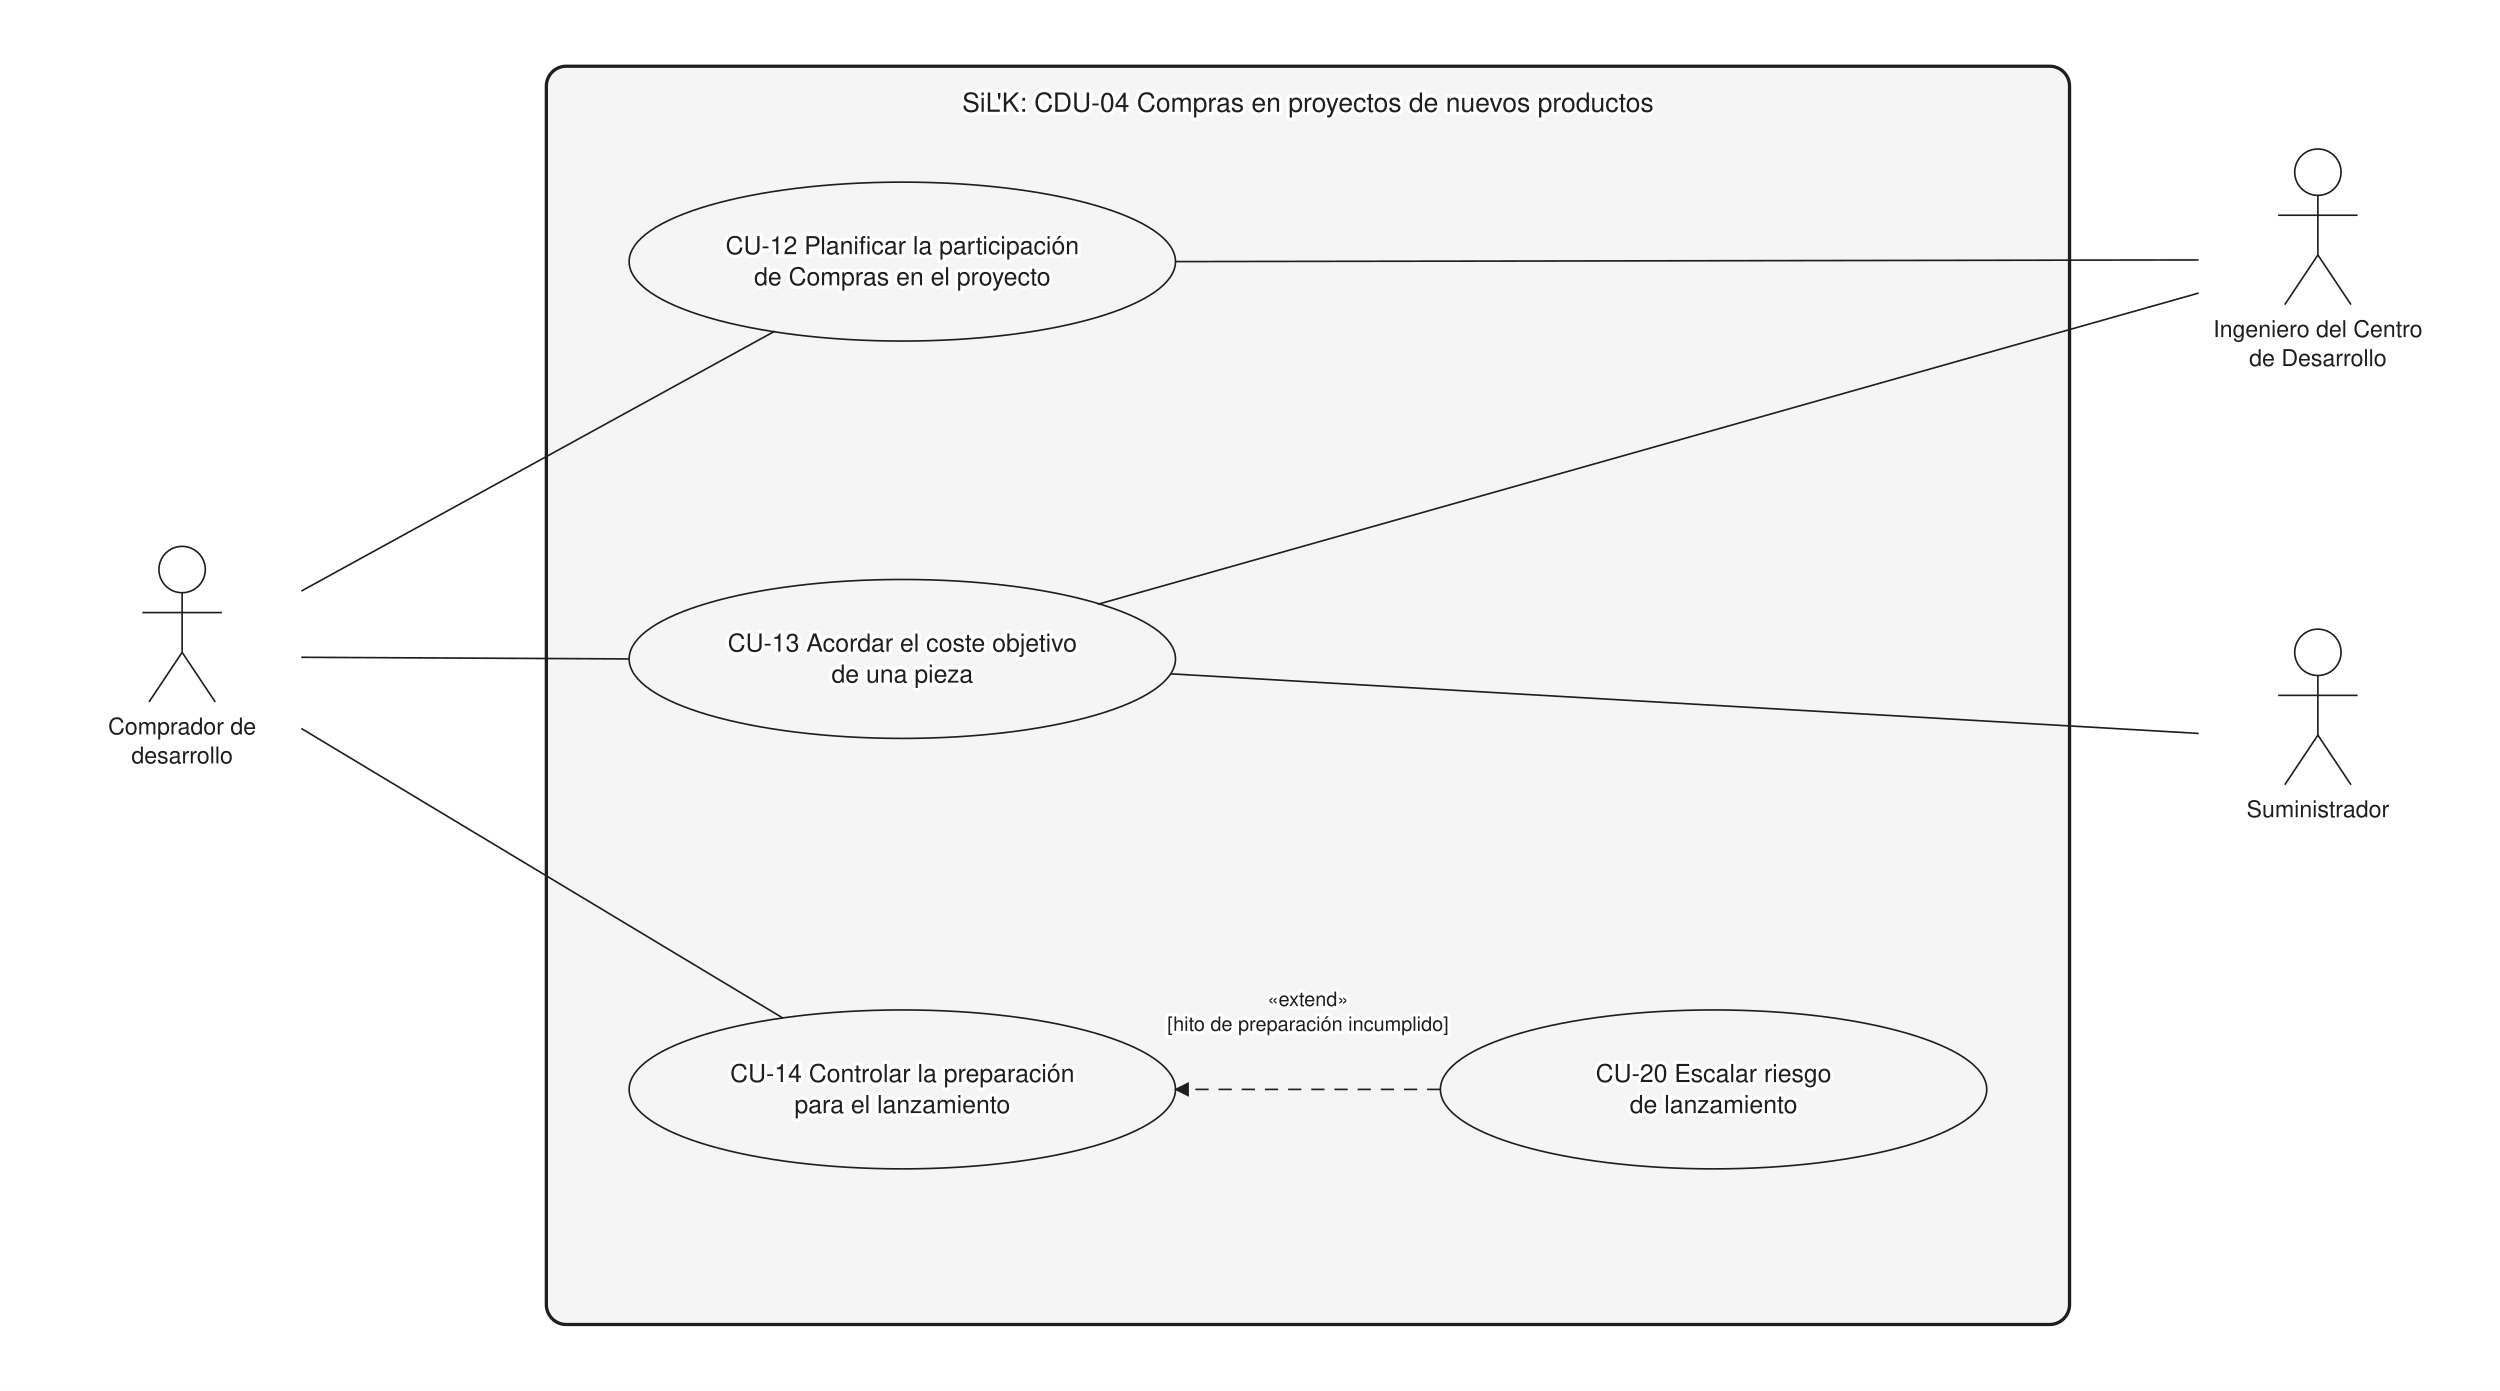
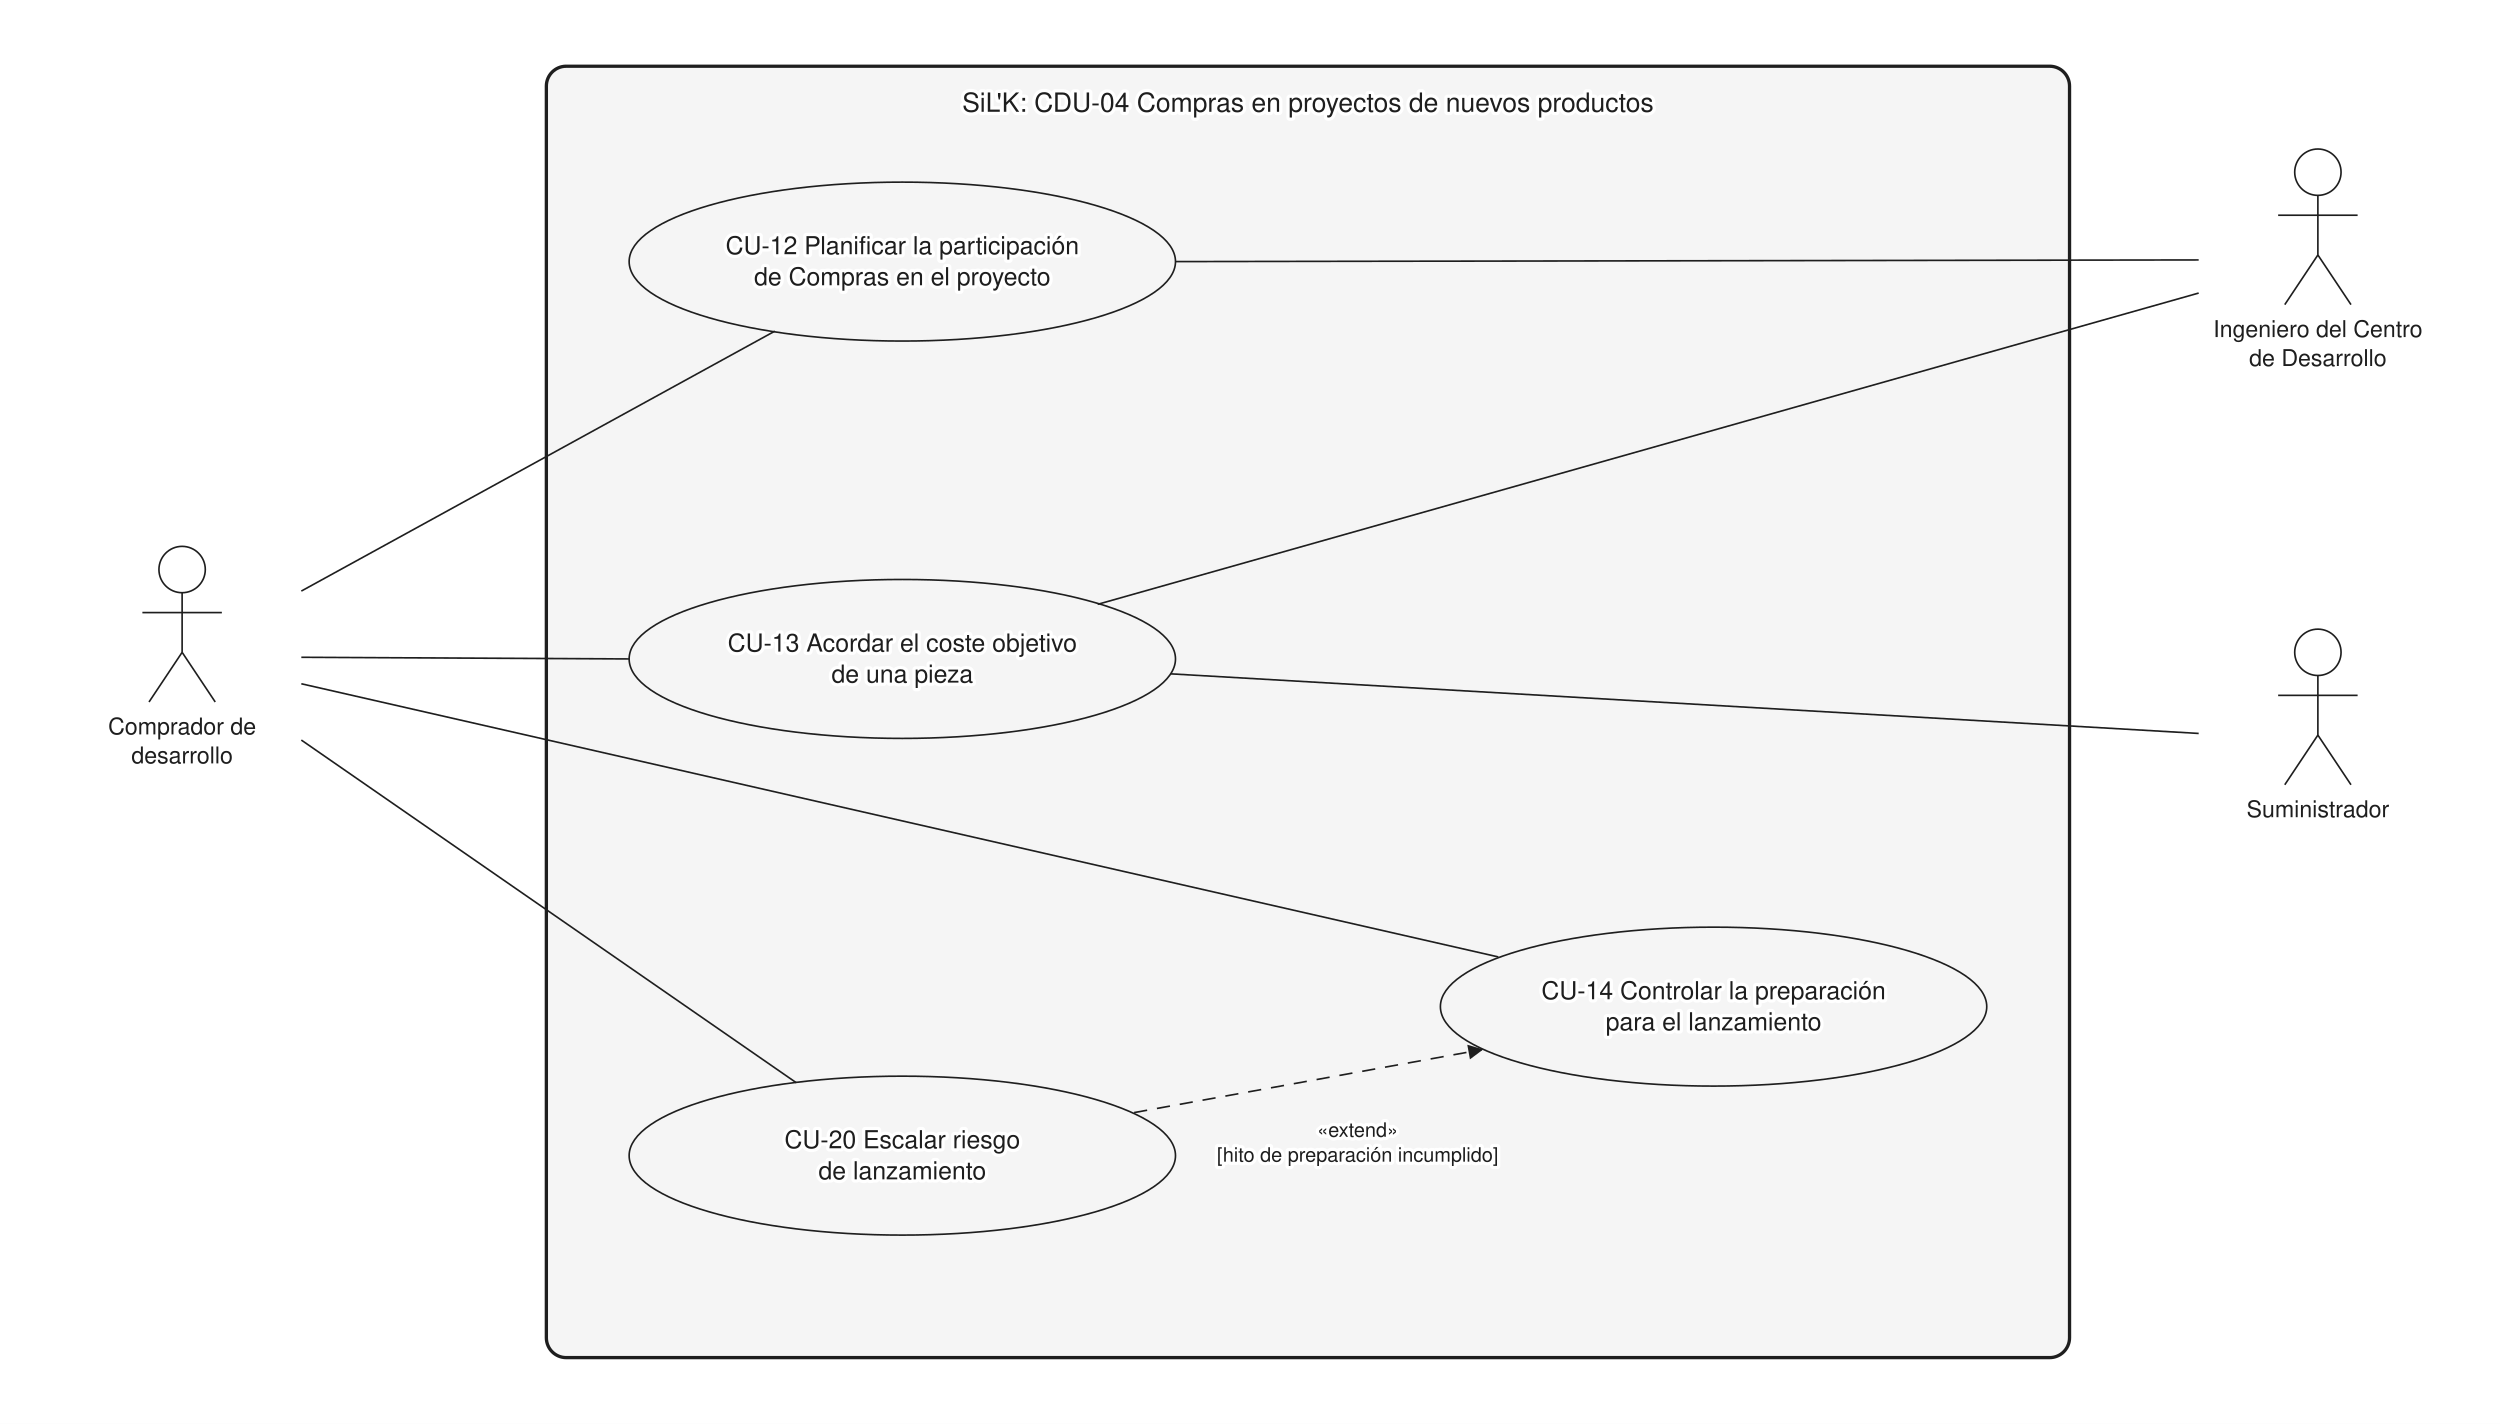
- <svg xmlns="http://www.w3.org/2000/svg" viewBox="90 0 1510 840" width="1510" height="840" font-family="Helvetica, Arial, sans-serif">
+ <svg xmlns="http://www.w3.org/2000/svg" viewBox="90 0 1510 860" width="1510" height="860" font-family="Helvetica, Arial, sans-serif">
  <defs>
    <marker id="gen" viewBox="0 0 12 12" refX="11" refY="6" markerWidth="12" markerHeight="12" orient="auto">
      <polygon points="0,0 12,6 0,12" fill="#ffffff" stroke="#1e1e1e" stroke-width="1" />
    </marker>
    <marker id="flecha" viewBox="0 0 10 10" refX="9" refY="5" markerWidth="9" markerHeight="9" orient="auto">
      <polygon points="0,0 10,5 0,10" fill="#1e1e1e" />
    </marker>
  </defs>
-   <rect x="90" y="0" width="1510" height="840" fill="#ffffff" />
-   <rect x="420" y="40" width="920" height="760" rx="12" fill="#f5f5f5" stroke="#1e1e1e" stroke-width="2" />
+   <rect x="90" y="0" width="1510" height="860" fill="#ffffff" />
+   <rect x="420" y="40" width="920" height="780" rx="12" fill="#f5f5f5" stroke="#1e1e1e" stroke-width="2" />
  <text x="880.0" y="67.52" font-size="16" fill="#1e1e1e" text-anchor="middle" paint-order="stroke" stroke="#ffffff" stroke-width="4" stroke-linejoin="round">SiL'K: CDU-04 Compras en proyectos de nuevos productos</text>
  <ellipse cx="635.0" cy="158.0" rx="165.0" ry="48.0" fill="none" stroke="#1e1e1e" stroke-width="1" />
  <text x="635.0" y="153.55" font-size="15" fill="#1e1e1e" text-anchor="middle" paint-order="stroke" stroke="#ffffff" stroke-width="4" stroke-linejoin="round">CU-12 Planificar la participación</text>
  <text x="635.0" y="172.3" font-size="15" fill="#1e1e1e" text-anchor="middle" paint-order="stroke" stroke="#ffffff" stroke-width="4" stroke-linejoin="round">de Compras en el proyecto</text>
  <ellipse cx="635.0" cy="398.0" rx="165.0" ry="48.0" fill="none" stroke="#1e1e1e" stroke-width="1" />
  <text x="635.0" y="393.55" font-size="15" fill="#1e1e1e" text-anchor="middle" paint-order="stroke" stroke="#ffffff" stroke-width="4" stroke-linejoin="round">CU-13 Acordar el coste objetivo</text>
  <text x="635.0" y="412.3" font-size="15" fill="#1e1e1e" text-anchor="middle" paint-order="stroke" stroke="#ffffff" stroke-width="4" stroke-linejoin="round">de una pieza</text>
-   <ellipse cx="635.0" cy="658.0" rx="165.0" ry="48.0" fill="none" stroke="#1e1e1e" stroke-width="1" />
-   <text x="635.0" y="653.55" font-size="15" fill="#1e1e1e" text-anchor="middle" paint-order="stroke" stroke="#ffffff" stroke-width="4" stroke-linejoin="round">CU-14 Controlar la preparación</text>
-   <text x="635.0" y="672.3" font-size="15" fill="#1e1e1e" text-anchor="middle" paint-order="stroke" stroke="#ffffff" stroke-width="4" stroke-linejoin="round">para el lanzamiento</text>
-   <ellipse cx="1125.0" cy="658.0" rx="165.0" ry="48.0" fill="none" stroke="#1e1e1e" stroke-width="1" />
-   <text x="1125.0" y="653.55" font-size="15" fill="#1e1e1e" text-anchor="middle" paint-order="stroke" stroke="#ffffff" stroke-width="4" stroke-linejoin="round">CU-20 Escalar riesgo</text>
-   <text x="1125.0" y="672.3" font-size="15" fill="#1e1e1e" text-anchor="middle" paint-order="stroke" stroke="#ffffff" stroke-width="4" stroke-linejoin="round">de lanzamiento</text>
+   <ellipse cx="1125.0" cy="608.0" rx="165.0" ry="48.0" fill="none" stroke="#1e1e1e" stroke-width="1" />
+   <text x="1125.0" y="603.55" font-size="15" fill="#1e1e1e" text-anchor="middle" paint-order="stroke" stroke="#ffffff" stroke-width="4" stroke-linejoin="round">CU-14 Controlar la preparación</text>
+   <text x="1125.0" y="622.3" font-size="15" fill="#1e1e1e" text-anchor="middle" paint-order="stroke" stroke="#ffffff" stroke-width="4" stroke-linejoin="round">para el lanzamiento</text>
+   <ellipse cx="635.0" cy="698.0" rx="165.0" ry="48.0" fill="none" stroke="#1e1e1e" stroke-width="1" />
+   <text x="635.0" y="693.55" font-size="15" fill="#1e1e1e" text-anchor="middle" paint-order="stroke" stroke="#ffffff" stroke-width="4" stroke-linejoin="round">CU-20 Escalar riesgo</text>
+   <text x="635.0" y="712.3" font-size="15" fill="#1e1e1e" text-anchor="middle" paint-order="stroke" stroke="#ffffff" stroke-width="4" stroke-linejoin="round">de lanzamiento</text>
  <ellipse cx="200.0" cy="344.0" rx="14.0" ry="14.0" fill="none" stroke="#1e1e1e" stroke-width="1" />
  <line x1="200" y1="358" x2="200" y2="394" stroke="#1e1e1e" stroke-width="1" />
  <line x1="176" y1="370" x2="224" y2="370" stroke="#1e1e1e" stroke-width="1" />
  <line x1="200" y1="394" x2="180" y2="424" stroke="#1e1e1e" stroke-width="1" />
  <line x1="200" y1="394" x2="220" y2="424" stroke="#1e1e1e" stroke-width="1" />
  <text x="200.0" y="443.58" font-size="14" fill="#1e1e1e" text-anchor="middle" paint-order="stroke" stroke="#ffffff" stroke-width="4" stroke-linejoin="round">Comprador de</text>
  <text x="200.0" y="461.08" font-size="14" fill="#1e1e1e" text-anchor="middle" paint-order="stroke" stroke="#ffffff" stroke-width="4" stroke-linejoin="round">desarrollo</text>
  <ellipse cx="1490.0" cy="104.0" rx="14.0" ry="14.0" fill="none" stroke="#1e1e1e" stroke-width="1" />
  <line x1="1490" y1="118" x2="1490" y2="154" stroke="#1e1e1e" stroke-width="1" />
  <line x1="1466" y1="130" x2="1514" y2="130" stroke="#1e1e1e" stroke-width="1" />
  <line x1="1490" y1="154" x2="1470" y2="184" stroke="#1e1e1e" stroke-width="1" />
  <line x1="1490" y1="154" x2="1510" y2="184" stroke="#1e1e1e" stroke-width="1" />
  <text x="1490.0" y="203.58" font-size="14" fill="#1e1e1e" text-anchor="middle" paint-order="stroke" stroke="#ffffff" stroke-width="4" stroke-linejoin="round">Ingeniero del Centro</text>
  <text x="1490.0" y="221.08" font-size="14" fill="#1e1e1e" text-anchor="middle" paint-order="stroke" stroke="#ffffff" stroke-width="4" stroke-linejoin="round">de Desarrollo</text>
  <ellipse cx="1490.0" cy="394.0" rx="14.0" ry="14.0" fill="none" stroke="#1e1e1e" stroke-width="1" />
  <line x1="1490" y1="408" x2="1490" y2="444" stroke="#1e1e1e" stroke-width="1" />
  <line x1="1466" y1="420" x2="1514" y2="420" stroke="#1e1e1e" stroke-width="1" />
  <line x1="1490" y1="444" x2="1470" y2="474" stroke="#1e1e1e" stroke-width="1" />
  <line x1="1490" y1="444" x2="1510" y2="474" stroke="#1e1e1e" stroke-width="1" />
  <text x="1490.0" y="493.58" font-size="14" fill="#1e1e1e" text-anchor="middle" paint-order="stroke" stroke="#ffffff" stroke-width="4" stroke-linejoin="round">Suministrador</text>
  <line x1="272" y1="357" x2="558" y2="200" stroke="#1e1e1e" stroke-width="1" />
  <line x1="272" y1="397" x2="470" y2="398" stroke="#1e1e1e" stroke-width="1" />
-   <line x1="272" y1="440" x2="563" y2="615" stroke="#1e1e1e" stroke-width="1" />
+   <line x1="272" y1="413" x2="995" y2="578" stroke="#1e1e1e" stroke-width="1" />
+   <line x1="272" y1="447" x2="571" y2="654" stroke="#1e1e1e" stroke-width="1" />
  <line x1="1418" y1="157" x2="800" y2="158" stroke="#1e1e1e" stroke-width="1" />
  <line x1="1418" y1="177" x2="753" y2="365" stroke="#1e1e1e" stroke-width="1" />
  <line x1="1418" y1="443" x2="797" y2="407" stroke="#1e1e1e" stroke-width="1" />
-   <line x1="960" y1="658" x2="800" y2="658" stroke="#1e1e1e" stroke-width="1" stroke-dasharray="8 6" marker-end="url(#flecha)" />
-   <text x="880.0" y="607.64" font-size="12" fill="#1e1e1e" text-anchor="middle" paint-order="stroke" stroke="#ffffff" stroke-width="4" stroke-linejoin="round">«extend»</text>
-   <text x="880.0" y="622.64" font-size="12" fill="#1e1e1e" text-anchor="middle" paint-order="stroke" stroke="#ffffff" stroke-width="4" stroke-linejoin="round">[hito de preparación incumplido]</text>
+   <line x1="775" y1="672" x2="985" y2="634" stroke="#1e1e1e" stroke-width="1" stroke-dasharray="8 6" marker-end="url(#flecha)" />
+   <text x="910.0" y="686.64" font-size="12" fill="#1e1e1e" text-anchor="middle" paint-order="stroke" stroke="#ffffff" stroke-width="4" stroke-linejoin="round">«extend»</text>
+   <text x="910.0" y="701.64" font-size="12" fill="#1e1e1e" text-anchor="middle" paint-order="stroke" stroke="#ffffff" stroke-width="4" stroke-linejoin="round">[hito de preparación incumplido]</text>
</svg>
